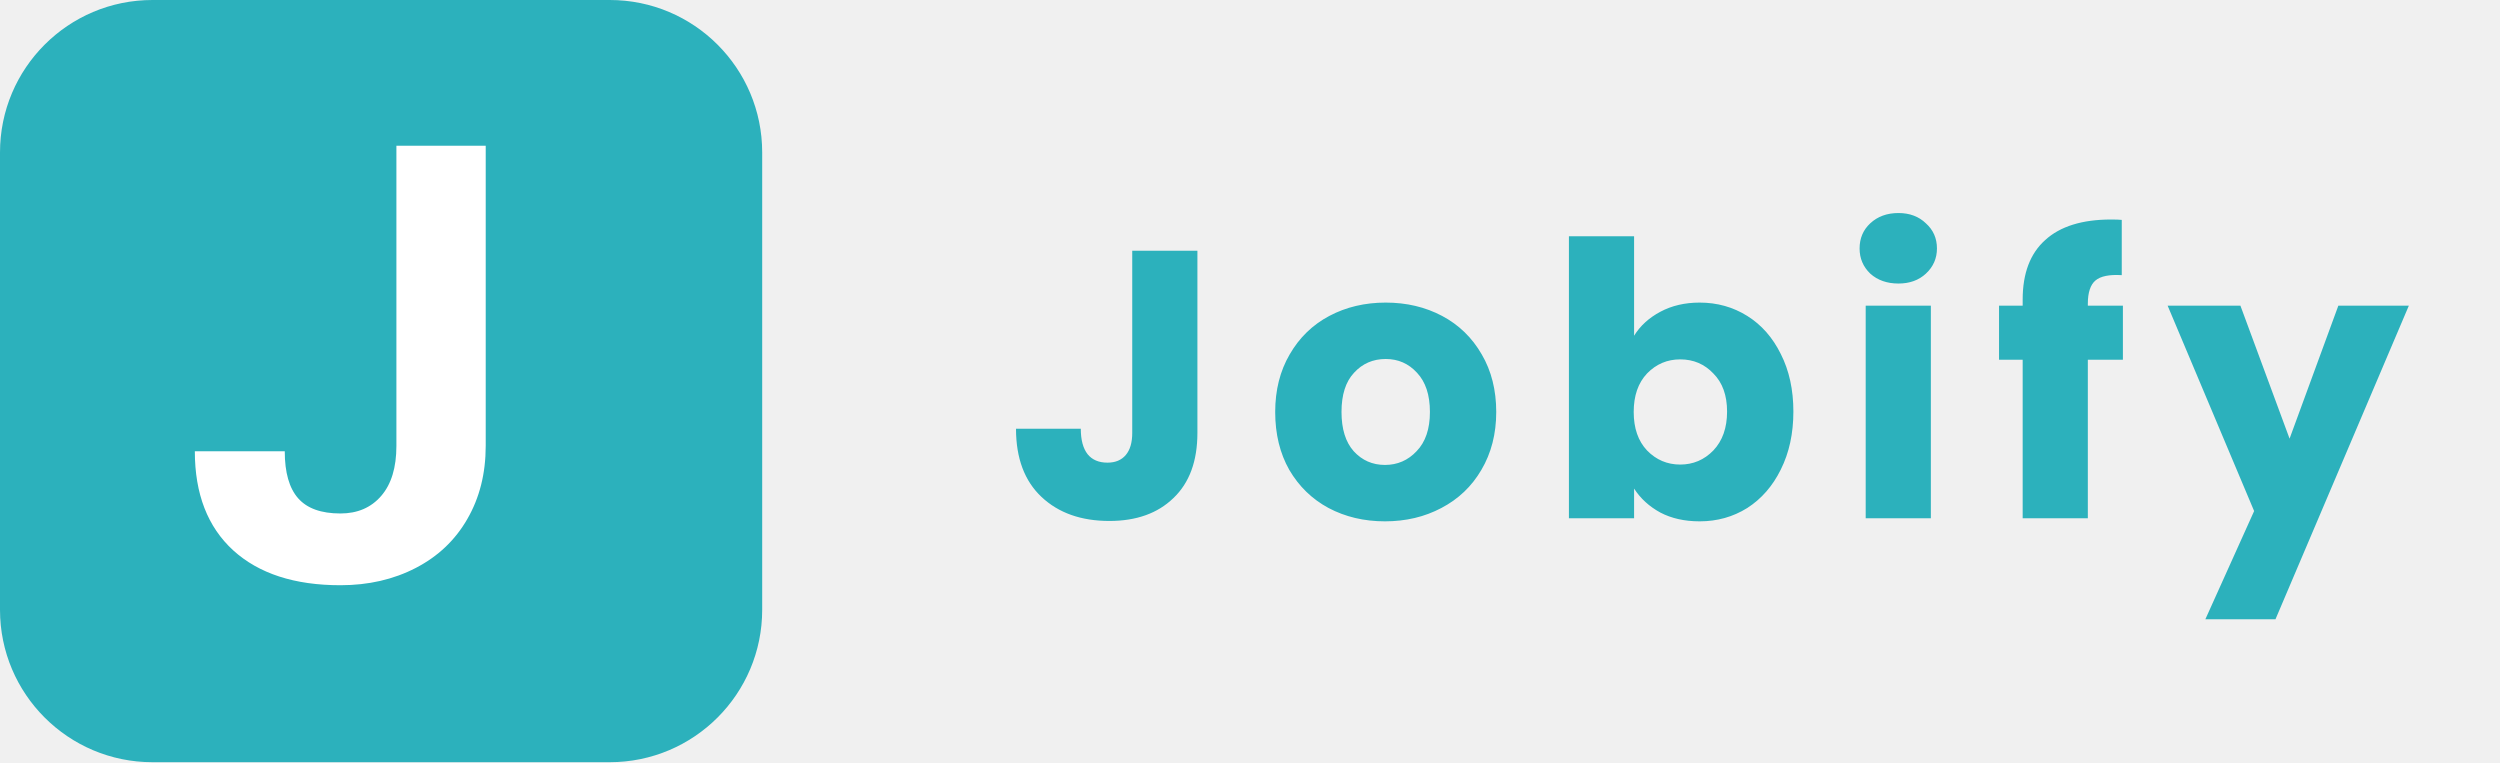
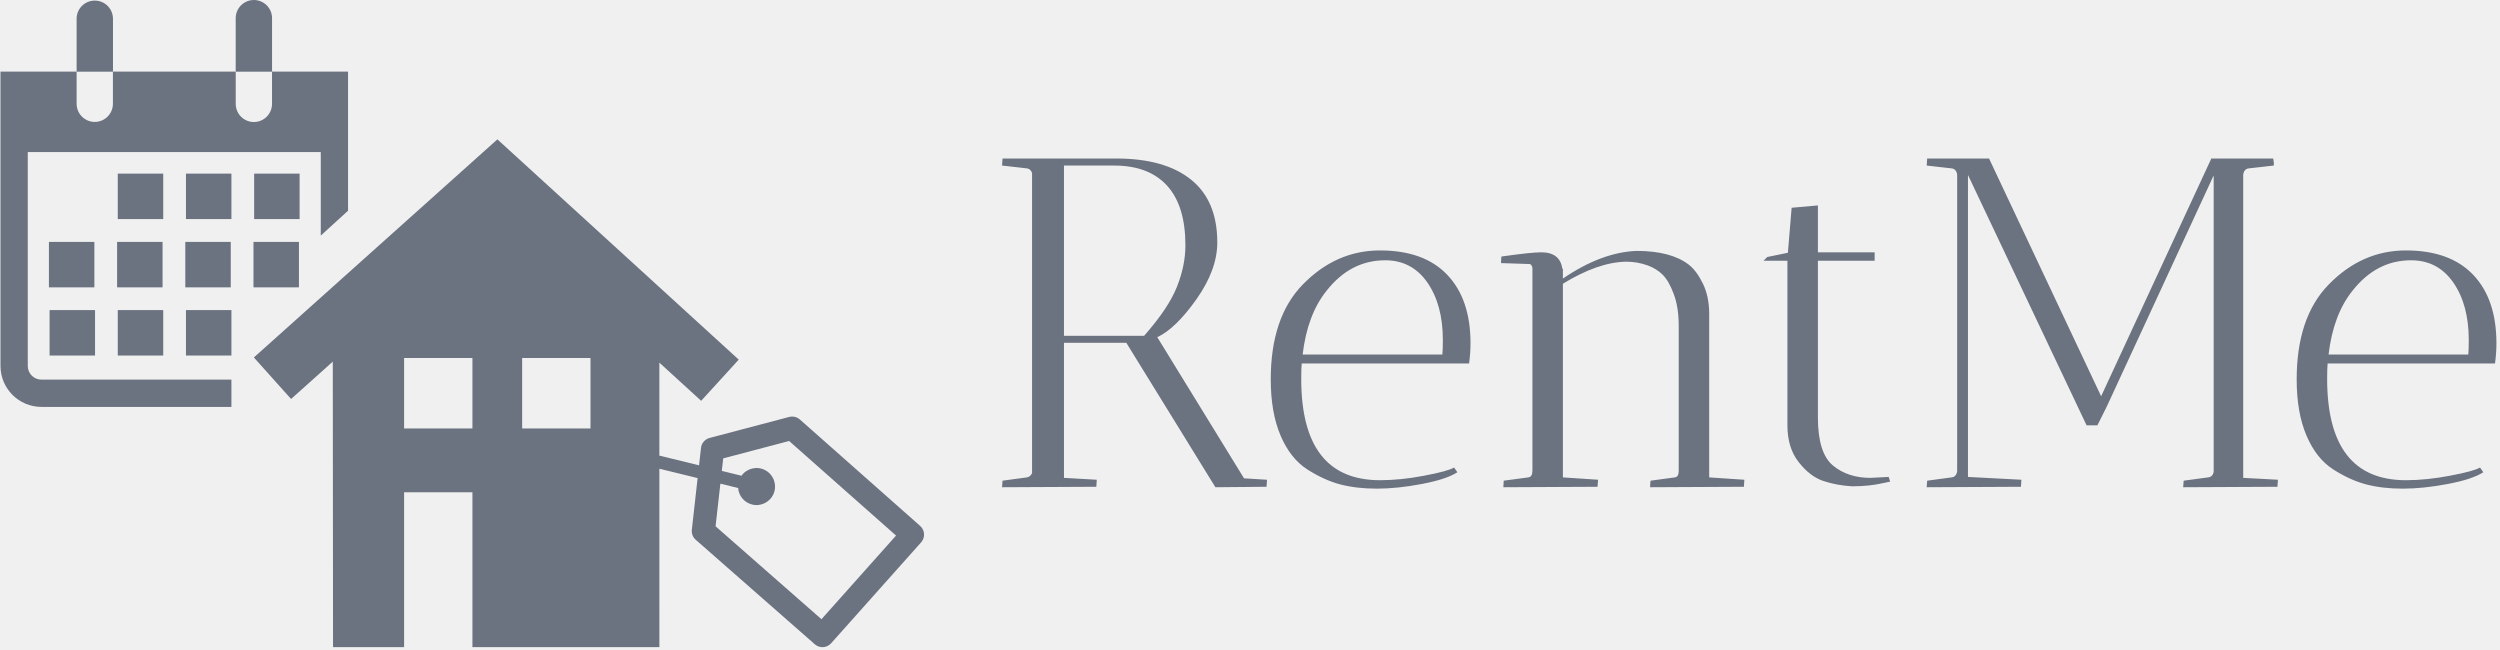
- <svg xmlns="http://www.w3.org/2000/svg" width="164" height="50" viewBox="0 0 164 50" fill="none">
-   <path d="M78.55 16.45V28.4C78.55 30.25 78.025 31.675 76.975 32.675C75.942 33.675 74.542 34.175 72.775 34.175C70.925 34.175 69.442 33.65 68.325 32.6C67.208 31.55 66.65 30.058 66.65 28.125H70.9C70.9 28.858 71.05 29.417 71.35 29.8C71.65 30.167 72.083 30.35 72.65 30.35C73.167 30.35 73.567 30.183 73.85 29.85C74.133 29.517 74.275 29.033 74.275 28.4V16.45H78.55ZM90.853 34.2C89.487 34.2 88.253 33.908 87.153 33.325C86.07 32.742 85.212 31.908 84.578 30.825C83.962 29.742 83.653 28.475 83.653 27.025C83.653 25.592 83.97 24.333 84.603 23.25C85.237 22.15 86.103 21.308 87.203 20.725C88.303 20.142 89.537 19.85 90.903 19.85C92.27 19.85 93.503 20.142 94.603 20.725C95.703 21.308 96.57 22.15 97.203 23.25C97.837 24.333 98.153 25.592 98.153 27.025C98.153 28.458 97.828 29.725 97.178 30.825C96.545 31.908 95.67 32.742 94.553 33.325C93.453 33.908 92.22 34.2 90.853 34.2ZM90.853 30.5C91.67 30.5 92.362 30.2 92.928 29.6C93.511 29 93.803 28.142 93.803 27.025C93.803 25.908 93.52 25.05 92.953 24.45C92.403 23.85 91.72 23.55 90.903 23.55C90.07 23.55 89.378 23.85 88.828 24.45C88.278 25.033 88.003 25.892 88.003 27.025C88.003 28.142 88.27 29 88.803 29.6C89.353 30.2 90.037 30.5 90.853 30.5ZM107.196 22.025C107.596 21.375 108.171 20.85 108.921 20.45C109.671 20.05 110.529 19.85 111.496 19.85C112.646 19.85 113.688 20.142 114.621 20.725C115.554 21.308 116.288 22.142 116.821 23.225C117.371 24.308 117.646 25.567 117.646 27C117.646 28.433 117.371 29.7 116.821 30.8C116.288 31.883 115.554 32.725 114.621 33.325C113.688 33.908 112.646 34.2 111.496 34.2C110.513 34.2 109.654 34.008 108.921 33.625C108.188 33.225 107.613 32.7 107.196 32.05V34H102.921V15.5H107.196V22.025ZM113.296 27C113.296 25.933 112.996 25.1 112.396 24.5C111.813 23.883 111.088 23.575 110.221 23.575C109.371 23.575 108.646 23.883 108.046 24.5C107.463 25.117 107.171 25.958 107.171 27.025C107.171 28.092 107.463 28.933 108.046 29.55C108.646 30.167 109.371 30.475 110.221 30.475C111.071 30.475 111.796 30.167 112.396 29.55C112.996 28.917 113.296 28.067 113.296 27ZM124.539 18.6C123.789 18.6 123.172 18.383 122.689 17.95C122.222 17.5 121.989 16.95 121.989 16.3C121.989 15.633 122.222 15.083 122.689 14.65C123.172 14.2 123.789 13.975 124.539 13.975C125.272 13.975 125.872 14.2 126.339 14.65C126.822 15.083 127.064 15.633 127.064 16.3C127.064 16.95 126.822 17.5 126.339 17.95C125.872 18.383 125.272 18.6 124.539 18.6ZM126.664 20.05V34H122.389V20.05H126.664ZM139.262 23.6H136.962V34H132.687V23.6H131.137V20.05H132.687V19.65C132.687 17.933 133.179 16.633 134.162 15.75C135.145 14.85 136.587 14.4 138.487 14.4C138.804 14.4 139.037 14.408 139.187 14.425V18.05C138.37 18 137.795 18.117 137.462 18.4C137.129 18.683 136.962 19.192 136.962 19.925V20.05H139.262V23.6ZM158.021 20.05L149.271 40.625H144.671L147.871 33.525L142.196 20.05H146.971L150.196 28.775L153.396 20.05H158.021Z" fill="#2CB1BC" />
-   <rect width="50" height="50" rx="10" fill="#2CB1BC" />
-   <path d="M26.004 9.562H31.863V29.25C31.863 31.06 31.46 32.661 30.652 34.055C29.858 35.435 28.732 36.503 27.273 37.258C25.815 38.013 24.168 38.391 22.332 38.391C19.324 38.391 16.98 37.629 15.301 36.105C13.621 34.569 12.781 32.401 12.781 29.602H18.68C18.68 30.995 18.973 32.023 19.559 32.688C20.145 33.352 21.069 33.684 22.332 33.684C23.452 33.684 24.344 33.3 25.008 32.531C25.672 31.763 26.004 30.669 26.004 29.25V9.562Z" fill="white" />
+ <svg xmlns="http://www.w3.org/2000/svg" version="1.1" width="1500" height="390" viewBox="0 0 1500 390">
+   <g transform="matrix(1,0,0,1,-0.9090909,-0.8476477)">
+     <svg viewBox="0 0 396 103" data-background-color="#d2d6dc" preserveAspectRatio="xMidYMid meet" height="390" width="1500">
+       <g id="tight-bounds" transform="matrix(1,0,0,1,0.24,0.2249849)">
+         <svg viewBox="0 0 395.52 102.55" height="102.55" width="395.52">
+           <g>
+             <svg viewBox="0 0 660.577 171.274" height="102.55" width="395.52">
+               <g transform="matrix(1,0,0,1,265.0572,41.95222)">
+                 <svg viewBox="0 0 395.52 87.369" height="87.369" width="395.52">
+                   <g id="textblocktransform">
+                     <svg viewBox="0 0 395.52 87.369" height="87.369" width="395.52" id="textblock">
+                       <g>
+                         <svg viewBox="0 0 395.52 87.369" height="87.369" width="395.52">
+                           <g transform="matrix(1,0,0,1,0,0)">
+                             <svg width="395.52" viewBox="2.35 -35 159.34 35.2" height="87.369" data-palette-color="#6b7280">
+                               <path d="M5-33.95L2.35-34.25 2.4-35 14.55-35Q19.7-35 22.5-32.75 25.3-30.5 25.3-26.05L25.3-26.05Q25.3-23.15 23.08-20 20.85-16.85 18.9-15.95L18.9-15.95 28.15-0.9 30.6-0.75Q30.6-0.7 30.55 0L30.55 0 25.1 0.05 15.6-15.35 8.95-15.35 8.95-0.95 12.45-0.75Q12.45-0.7 12.4 0L12.4 0 2.35 0.05 2.4-0.65 5-1Q5.35-1.05 5.55-1.45L5.55-1.45 5.55-33.45Q5.4-33.9 5-33.95L5-33.95ZM14.3-34.25L14.3-34.25 8.95-34.25 8.95-16.1 17.5-16.1Q20.1-19.05 21-21.33 21.9-23.6 21.9-25.75L21.9-25.75Q21.9-29.95 19.95-32.1 18-34.25 14.3-34.25ZM34.25-11.5L34.25-11.5Q34.25-0.7 42.65-0.7L42.65-0.7Q44.85-0.7 47.35-1.18 49.85-1.65 50.55-2.05L50.55-2.05 50.9-1.55Q49.75-0.8 47.12-0.3 44.5 0.2 42.32 0.2 40.15 0.2 38.42-0.25 36.7-0.7 34.9-1.85 33.1-3 32.05-5.45 31-7.9 31-11.45L31-11.45Q31-18.05 34.4-21.55L34.4-21.55Q37.95-25.2 42.65-25.2 47.35-25.2 49.82-22.6 52.3-20 52.3-15.3L52.3-15.3Q52.3-14.3 52.15-13.15L52.15-13.15 34.3-13.15Q34.25-12.6 34.25-11.5ZM49.35-15.65L49.35-15.65Q49.35-19.4 47.7-21.78 46.05-24.15 43.2-24.15L43.2-24.15Q39.5-24.15 36.95-20.9L36.95-20.9Q34.9-18.35 34.4-14.1L34.4-14.1 49.3-14.1Q49.35-14.65 49.35-15.65ZM65.84 0L55.8 0.05 55.84-0.65 58.45-1Q58.9-1.05 58.9-1.7L58.9-1.7 58.9-23.35Q58.8-23.75 58.59-23.75L58.59-23.75 55.55-23.85 55.59-24.55Q58.75-25 59.84-25L59.84-25Q61.84-25 62.09-23.25L62.09-23.25 62.15-23.25 62.15-22.2Q66.25-25 70-25.15L70-25.15Q73.65-25.15 75.55-23.7L75.55-23.7Q76.4-23.05 77.07-21.68 77.75-20.3 77.75-18.4L77.75-18.4 77.75-1 81.5-0.75Q81.5-0.7 81.45 0L81.45 0 71.45 0.05Q71.45-0.4 71.5-0.65L71.5-0.65 74.09-1Q74.5-1.05 74.5-1.7L74.5-1.7 74.5-17.15Q74.5-19.15 73.97-20.55 73.45-21.95 72.8-22.6 72.15-23.25 71.2-23.6L71.2-23.6Q70.09-24 68.9-24L68.9-24Q65.9-23.95 62.15-21.65L62.15-21.65 62.15-1 65.9-0.75Q65.9-0.7 65.84 0L65.84 0ZM94.94-0.95L94.94-0.95 96.89-1.05 97.04-0.55Q96.99-0.55 96.34-0.4L96.34-0.4Q94.84-0.05 92.99-0.05L92.99-0.05Q91.29-0.15 89.89-0.63 88.49-1.1 87.29-2.63 86.09-4.15 86.09-6.55L86.09-6.55 86.09-24.1 83.54-24.1 83.94-24.5 86.14-24.95 86.54-29.75 89.34-30 89.34-25 95.39-25 95.39-24.1 89.34-24.1 89.34-7.4Q89.34-3.6 90.94-2.27 92.54-0.95 94.94-0.95ZM103.59-33.95L100.94-34.25 100.99-35 107.59-35 119.54-9.65 131.29-35 137.89-35Q137.89-34.9 137.94-34.65 137.99-34.4 137.94-34.25L137.94-34.25 135.29-33.95Q134.79-33.9 134.69-33.3L134.69-33.3 134.69-0.95 138.39-0.75Q138.39-0.7 138.34 0L138.34 0 128.29 0.05 128.34-0.65 130.94-1Q131.44-1.05 131.54-1.6L131.54-1.6 131.54-33.2 120.14-8.55 119.14-6.55 117.99-6.55 105.34-33.25 105.34-1.05 111.04-0.75Q111.04-0.7 110.99 0L110.99 0 100.94 0.05 100.99-0.65 103.59-1Q104.09-1.05 104.19-1.65L104.19-1.65 104.19-33.3Q104.09-33.9 103.59-33.95L103.59-33.95ZM143.64-11.5L143.64-11.5Q143.64-0.7 152.04-0.7L152.04-0.7Q154.24-0.7 156.74-1.18 159.24-1.65 159.94-2.05L159.94-2.05 160.29-1.55Q159.14-0.8 156.51-0.3 153.89 0.2 151.71 0.2 149.54 0.2 147.81-0.25 146.09-0.7 144.29-1.85 142.49-3 141.44-5.45 140.39-7.9 140.39-11.45L140.39-11.45Q140.39-18.05 143.79-21.55L143.79-21.55Q147.34-25.2 152.04-25.2 156.74-25.2 159.21-22.6 161.69-20 161.69-15.3L161.69-15.3Q161.69-14.3 161.54-13.15L161.54-13.15 143.69-13.15Q143.64-12.6 143.64-11.5ZM158.74-15.65L158.74-15.65Q158.74-19.4 157.09-21.78 155.44-24.15 152.59-24.15L152.59-24.15Q148.89-24.15 146.34-20.9L146.34-20.9Q144.29-18.35 143.79-14.1L143.79-14.1 158.69-14.1Q158.74-14.65 158.74-15.65Z" opacity="1" transform="matrix(1,0,0,1,0,0)" fill="#6b7280" class="wordmark-text-0" data-fill-palette-color="primary" id="text-0" />
+                             </svg>
+                           </g>
+                         </svg>
+                       </g>
+                     </svg>
+                   </g>
+                 </svg>
+               </g>
+               <g>
+                 <svg viewBox="0 0 244.431 171.274" height="171.274" width="244.431">
+                   <g>
+                     <svg version="1.1" x="0" y="0" viewBox="0.873 15.552 98.273 68.86" enable-background="new 0 0 100 100" xml:space="preserve" height="171.274" width="244.431" class="icon-icon-0" data-fill-palette-color="accent" id="icon-0">
+                       <g fill="#6b7280" data-fill-palette-color="accent">
+                         <path d="M98.729 71.51L85.929 60.186A1.24 1.24 0 0 0 84.795 59.916L76.324 62.15C75.832 62.28 75.468 62.7 75.411 63.207L75.203 65.064 70.98 64.029 70.979 54.137 75.427 58.199 79.426 53.817 53.746 30.38 27.835 53.586 31.792 58.004 36.231 54.03 36.258 84.41 43.819 84.409V67.928H51.089V84.409L70.983 84.408 70.981 65.424 75.05 66.422 74.436 71.917C74.389 72.319 74.542 72.718 74.848 72.984L87.52 84.103A1.23 1.23 0 0 0 89.257 83.997L98.832 73.26C99.052 73.015 99.163 72.693 99.144 72.364A1.25 1.25 0 0 0 98.729 71.51M51.089 61.143H43.819V53.644H51.089zM63.651 61.143H56.38V53.644H63.651zM88.228 81.438L76.961 71.552 77.472 67.014 79.362 67.478A1.96 1.96 0 0 0 80.849 69.235 1.971 1.971 0 1 0 79.718 66.172L77.624 65.657 77.774 64.325 84.786 62.473 96.164 72.538z" fill="#6b7280" data-fill-palette-color="accent" />
+                       </g>
+                       <rect x="13.353" y="34.025" width="4.837" height="4.836" fill="#6b7280" data-fill-palette-color="accent" />
+                       <rect x="20.608" y="34.025" width="4.837" height="4.836" fill="#6b7280" data-fill-palette-color="accent" />
+                       <rect x="27.863" y="34.025" width="4.837" height="4.836" fill="#6b7280" data-fill-palette-color="accent" />
+                       <rect x="6.027" y="41.29" width="4.837" height="4.837" fill="#6b7280" data-fill-palette-color="accent" />
+                       <rect x="13.282" y="41.29" width="4.837" height="4.837" fill="#6b7280" data-fill-palette-color="accent" />
+                       <rect x="20.538" y="41.29" width="4.836" height="4.837" fill="#6b7280" data-fill-palette-color="accent" />
+                       <rect x="27.792" y="41.29" width="4.837" height="4.837" fill="#6b7280" data-fill-palette-color="accent" />
+                       <rect x="6.098" y="48.545" width="4.837" height="4.836" fill="#6b7280" data-fill-palette-color="accent" />
+                       <rect x="13.353" y="48.545" width="4.837" height="4.836" fill="#6b7280" data-fill-palette-color="accent" />
+                       <rect x="20.608" y="48.545" width="4.837" height="4.836" fill="#6b7280" data-fill-palette-color="accent" />
+                       <path d="M12.841 23.177V17.486A1.935 1.935 0 0 0 8.973 17.486V23.177z" fill="#6b7280" data-fill-palette-color="accent" />
+                       <path d="M29.769 23.177V17.486A1.934 1.934 0 0 0 25.901 17.486V23.177z" fill="#6b7280" data-fill-palette-color="accent" />
+                       <path d="M25.445 55.944H5.227C4.427 55.944 3.776 55.294 3.776 54.493V31.848C3.776 31.808 3.779 31.767 3.782 31.728H34.947C34.95 31.768 34.953 31.808 34.953 31.848V40.618L37.855 37.972V23.173H0.873V54.493A4.36 4.36 0 0 0 5.227 58.847H25.445zM25.904 26.623V23.177H29.766V26.692H29.763A1.93 1.93 0 0 1 25.907 26.692H25.904zM8.973 26.623V23.177H12.835V26.692H12.832A1.93 1.93 0 0 1 8.977 26.692H8.973z" fill="#6b7280" data-fill-palette-color="accent" />
+                     </svg>
+                   </g>
+                 </svg>
+               </g>
+             </svg>
+           </g>
+           <defs />
+         </svg>
+         <rect width="395.52" height="102.55" fill="none" stroke="none" visibility="hidden" />
+       </g>
+     </svg>
+   </g>
</svg>
